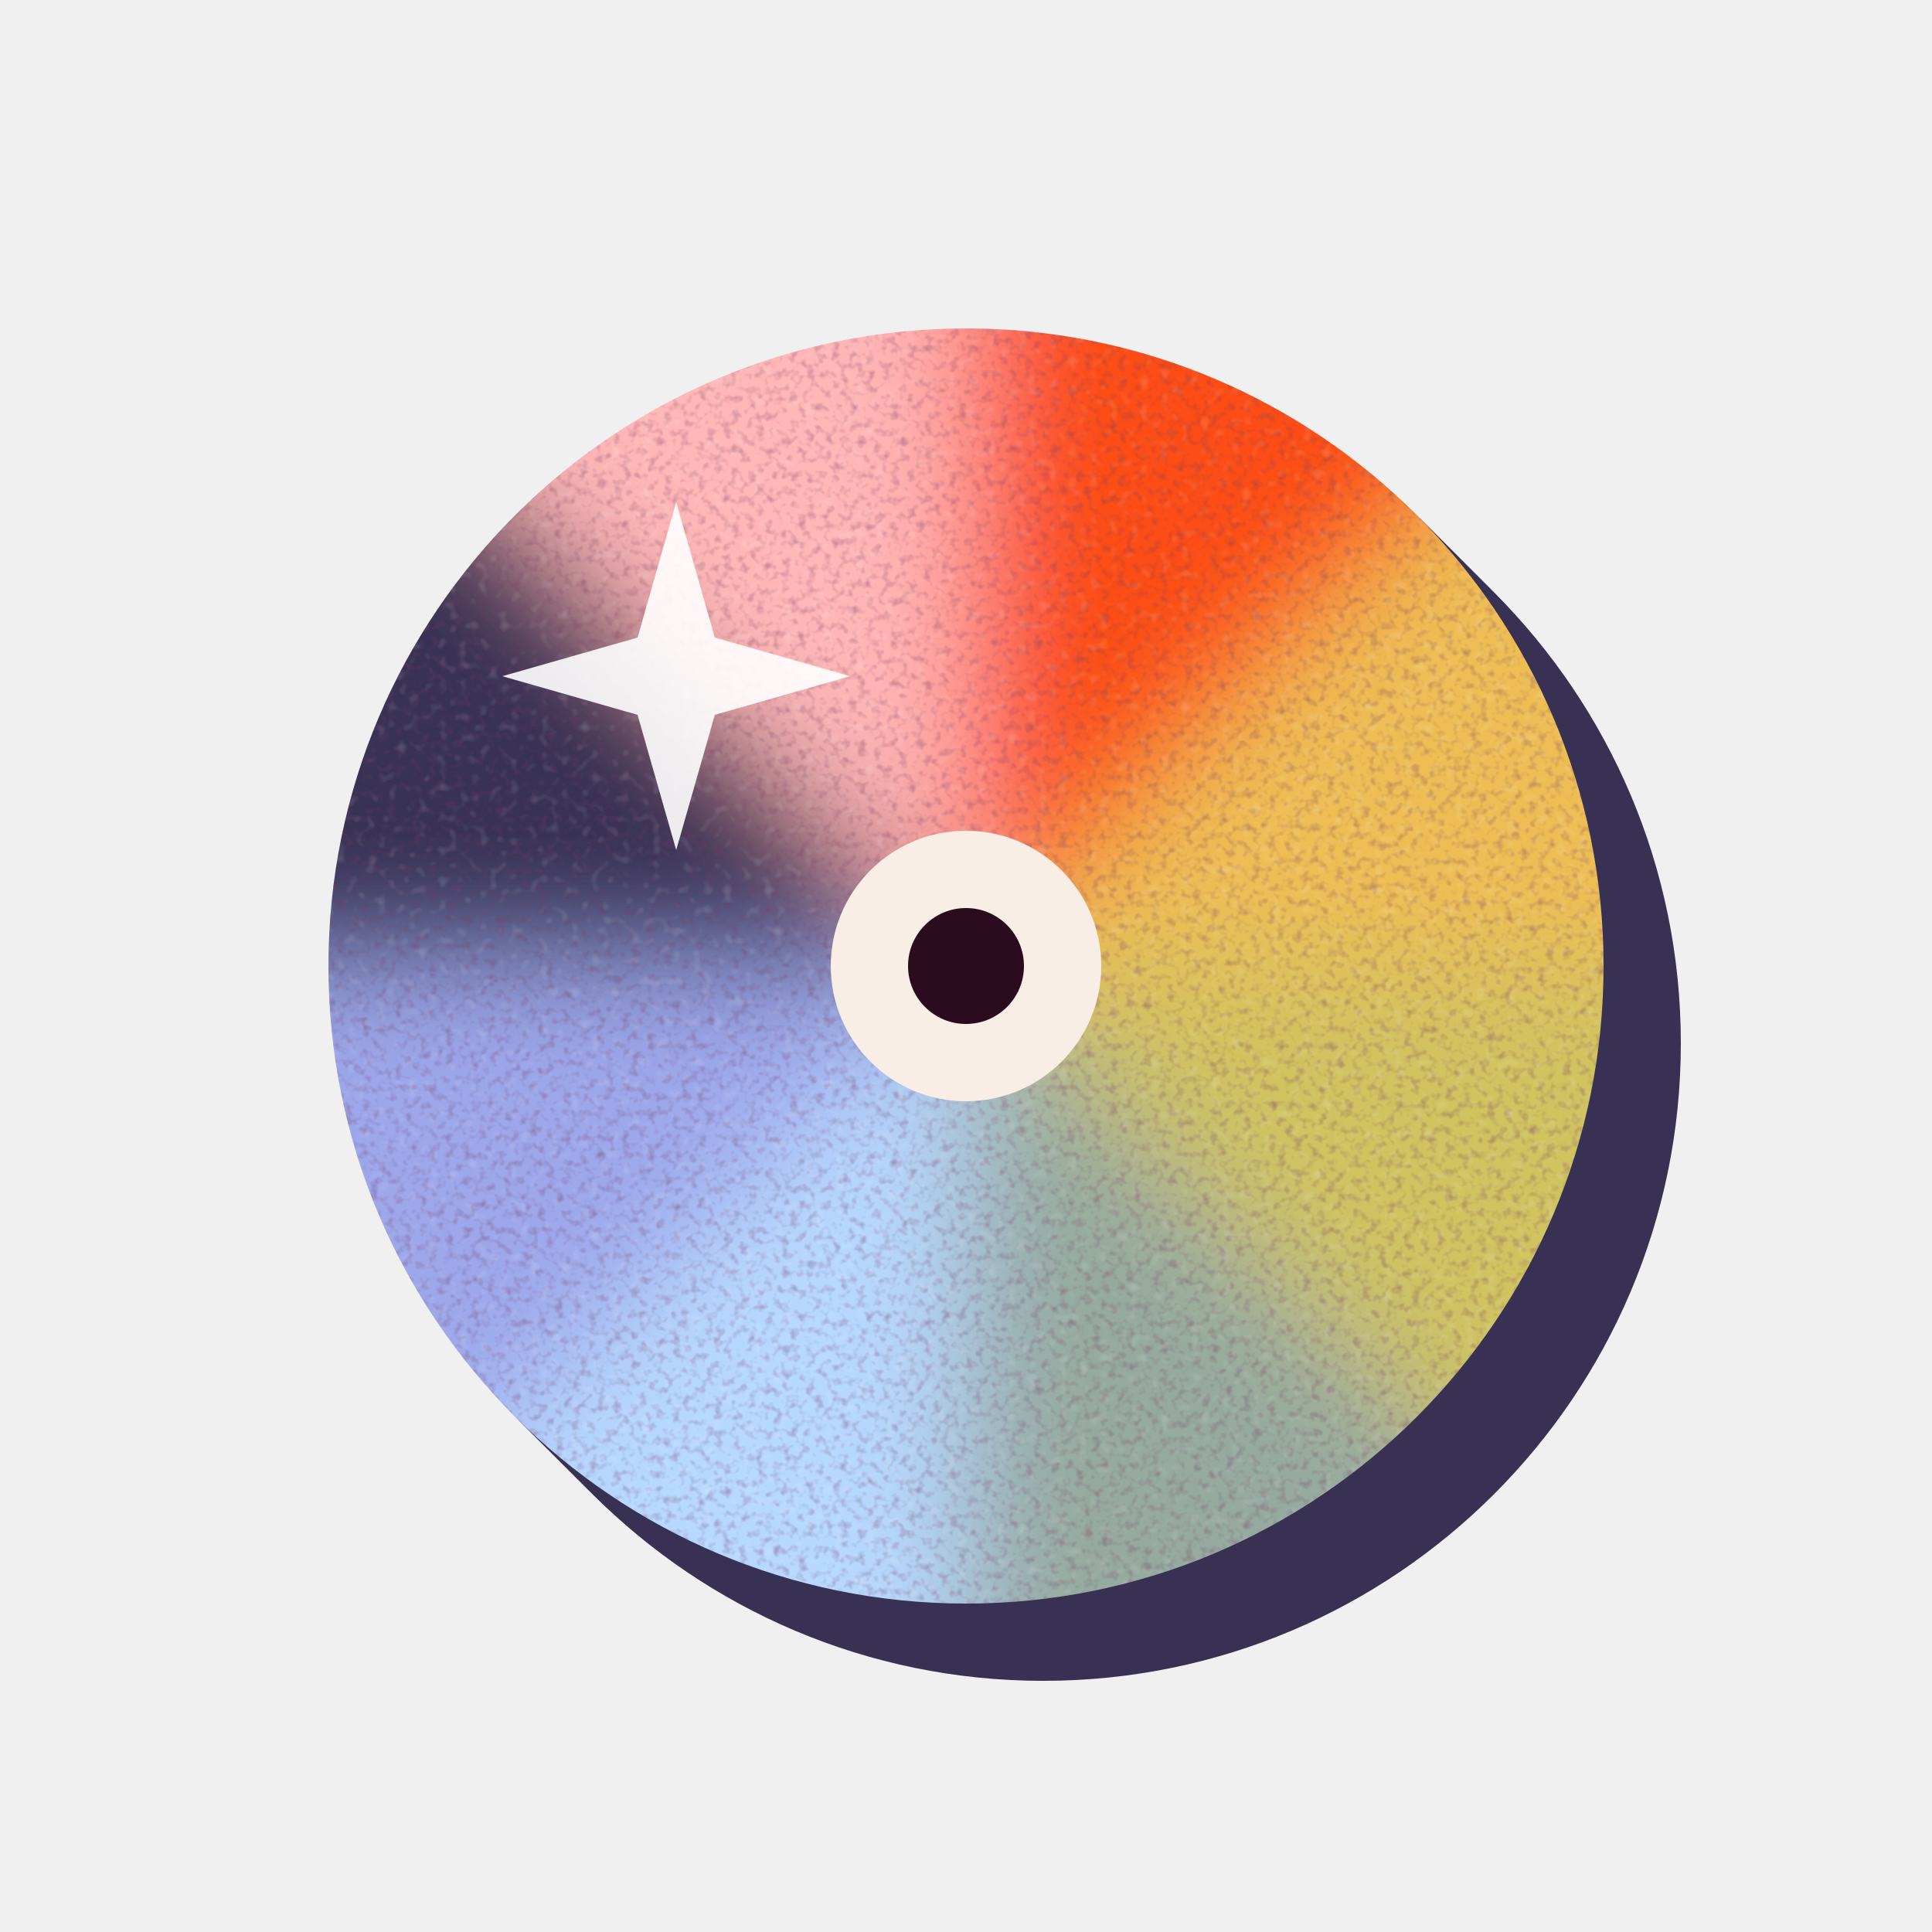
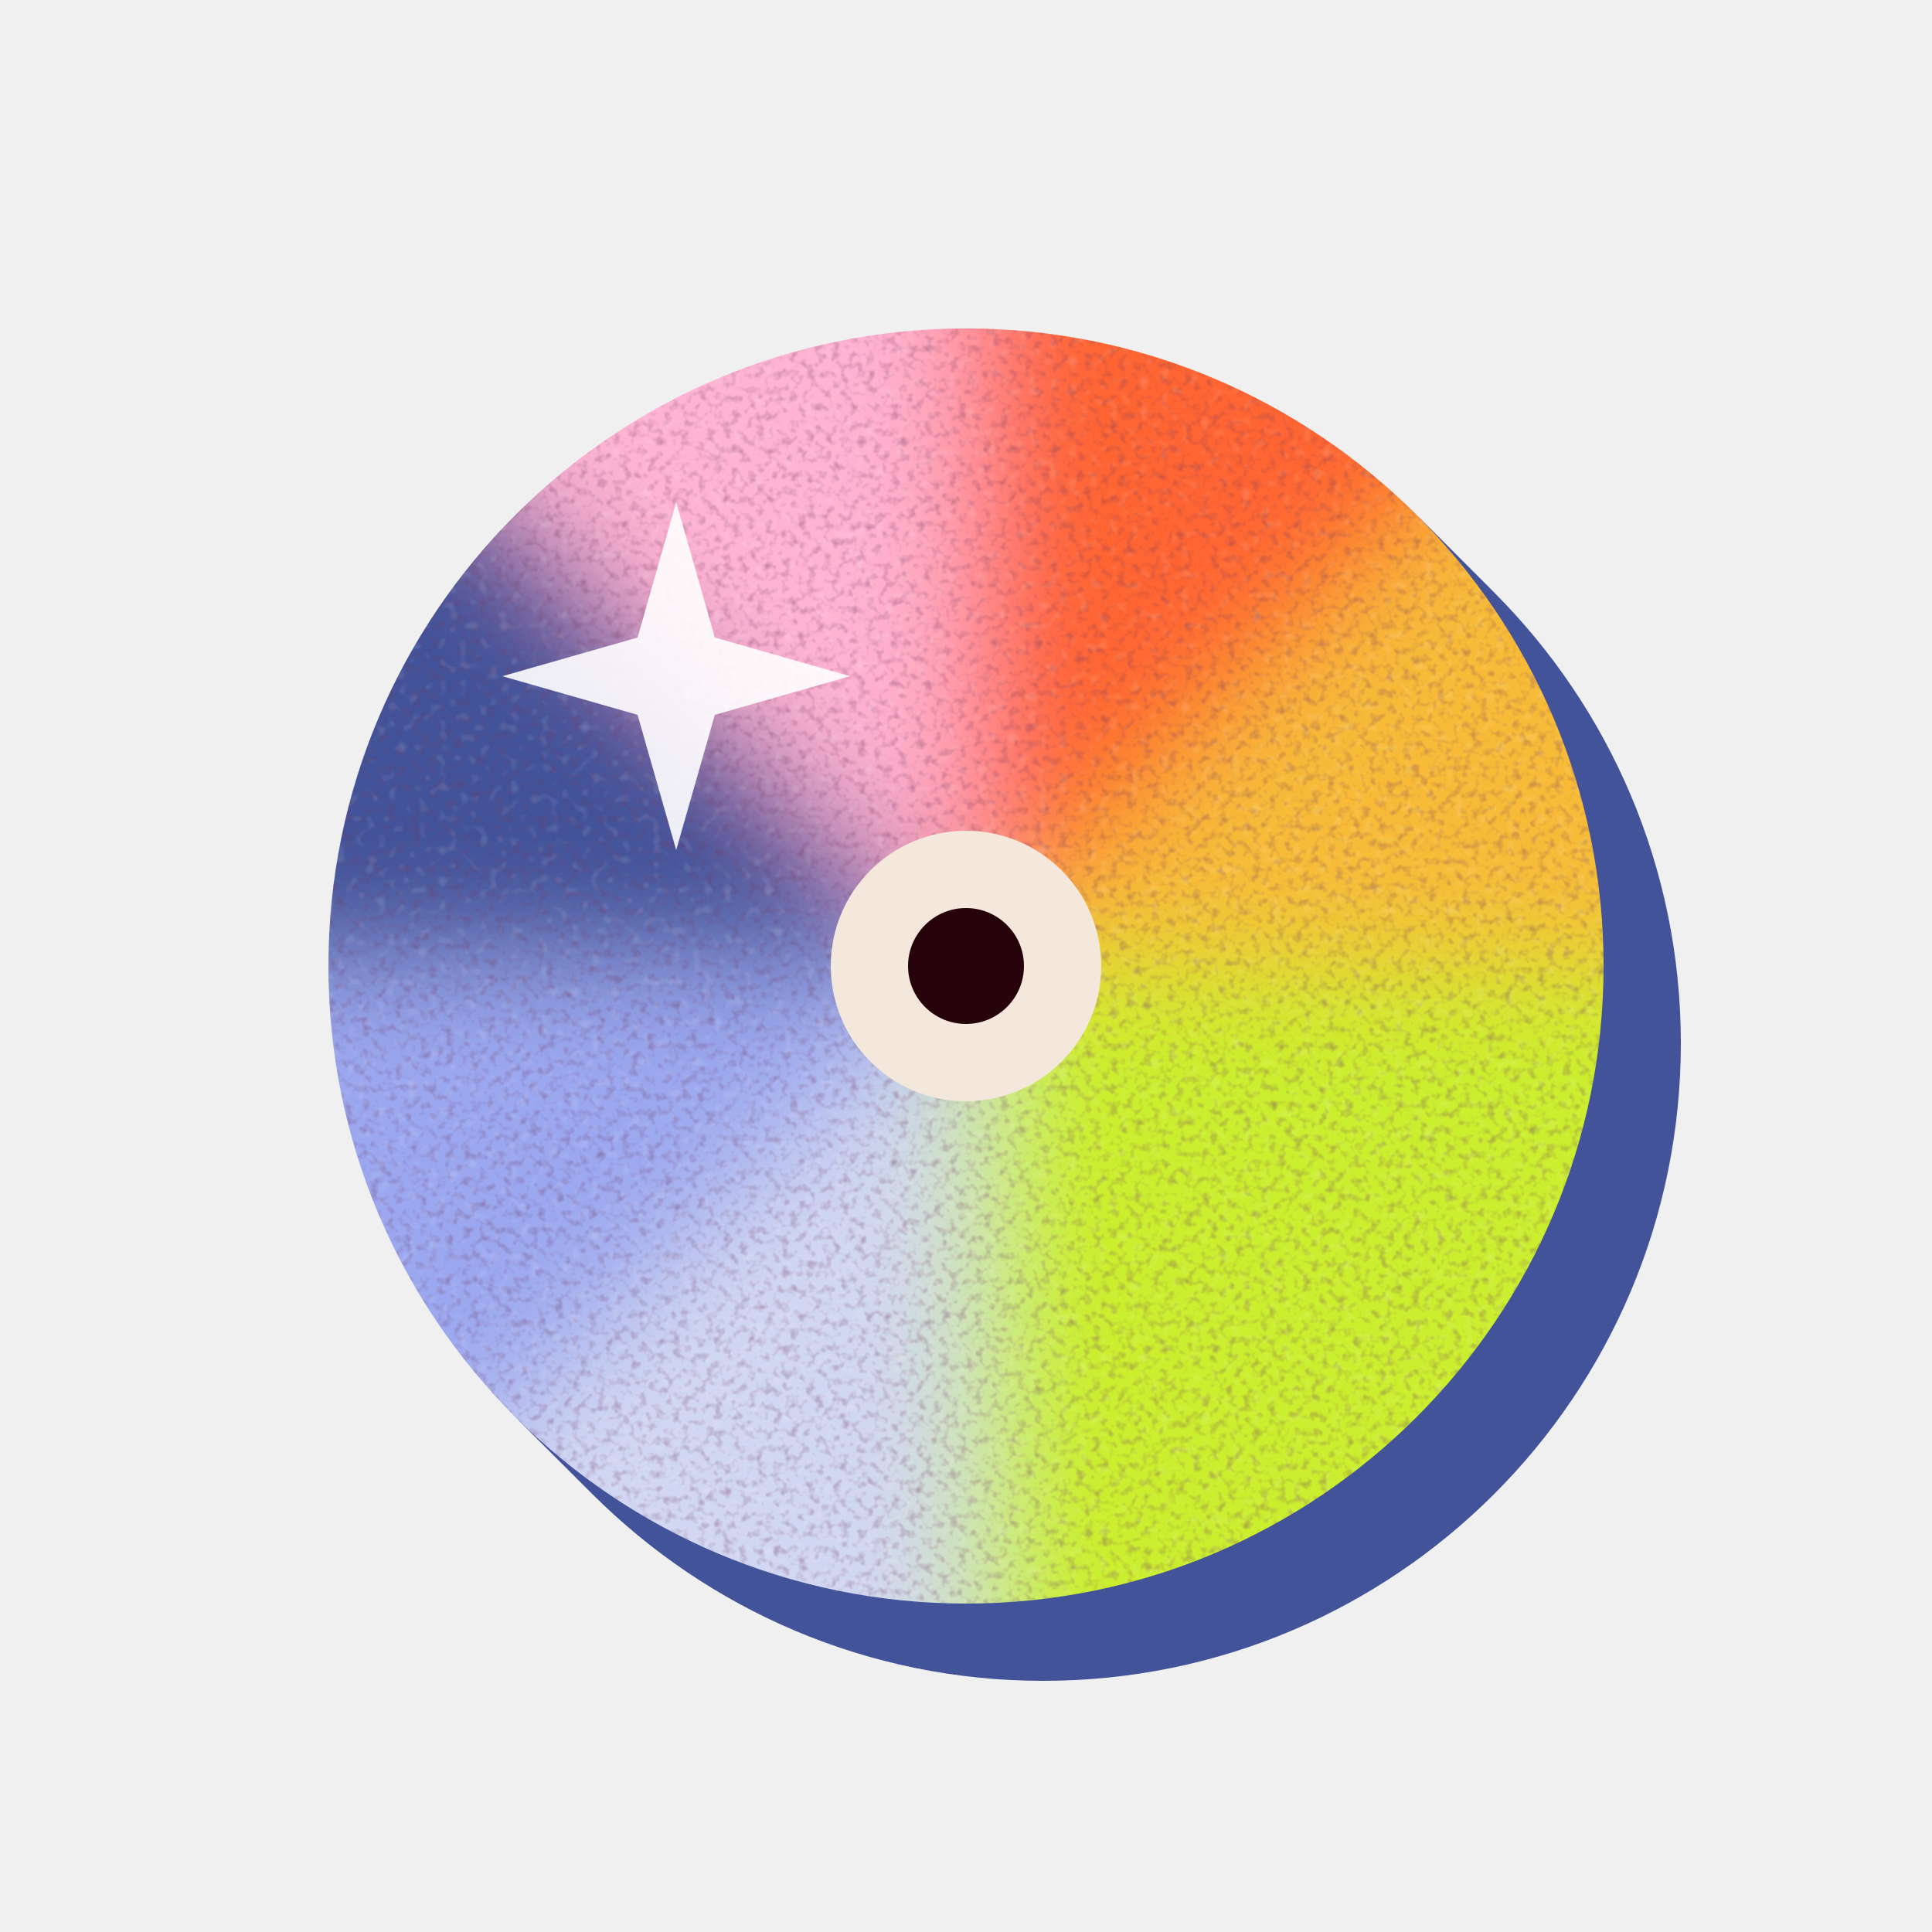
<svg xmlns="http://www.w3.org/2000/svg" viewBox="0 0 200 200" role="img" aria-label="Color disc, eight ways of seeing">
  <defs>
    <filter id="disco-blur" x="-50%" y="-50%" width="200%" height="200%">
      <feGaussianBlur stdDeviation="13" />
    </filter>
    <filter id="disco-blur2" x="-50%" y="-50%" width="200%" height="200%">
      <feGaussianBlur stdDeviation="6" />
    </filter>
    <filter id="disco-grao" x="0" y="0" width="100%" height="100%">
      <feTurbulence type="fractalNoise" baseFrequency="1.15" numOctaves="2" seed="7" result="n" />
      <feColorMatrix in="n" type="matrix" values="0 0 0 0 0.17  0 0 0 0 0.04  0 0 0 0 0.12  1.6 0 0 0 -0.78" />
    </filter>
    <filter id="disco-luz" x="0" y="0" width="100%" height="100%">
      <feTurbulence type="fractalNoise" baseFrequency="0.95" numOctaves="1" seed="11" result="n" />
      <feColorMatrix in="n" type="matrix" values="0 0 0 0 1  0 0 0 0 1  0 0 0 0 1  0 1.5 0 0 -0.85" />
    </filter>
  </defs>
-   <g transform="translate(8.00 8.00)" fill="#383154">
+   <g transform="translate(8.00 8.00)" fill="#425399">
    <circle cx="100" cy="100" r="66" />
  </g>
-   <g transform="translate(7.20 7.20)" fill="#383154">
+   <g transform="translate(7.20 7.20)" fill="#425399">
    <circle cx="100" cy="100" r="66" />
  </g>
-   <g transform="translate(6.40 6.40)" fill="#383154">
+   <g transform="translate(6.40 6.40)" fill="#425399">
    <circle cx="100" cy="100" r="66" />
  </g>
-   <g transform="translate(5.60 5.60)" fill="#383154">
+   <g transform="translate(5.60 5.60)" fill="#425399">
    <circle cx="100" cy="100" r="66" />
  </g>
-   <g transform="translate(4.80 4.80)" fill="#383154">
+   <g transform="translate(4.80 4.80)" fill="#425399">
    <circle cx="100" cy="100" r="66" />
  </g>
-   <g transform="translate(4.00 4.00)" fill="#383154">
+   <g transform="translate(4.00 4.00)" fill="#425399">
    <circle cx="100" cy="100" r="66" />
  </g>
-   <g transform="translate(3.20 3.20)" fill="#383154">
+   <g transform="translate(3.20 3.20)" fill="#425399">
    <circle cx="100" cy="100" r="66" />
  </g>
-   <g transform="translate(2.40 2.40)" fill="#383154">
+   <g transform="translate(2.40 2.40)" fill="#425399">
    <circle cx="100" cy="100" r="66" />
  </g>
-   <g transform="translate(1.60 1.60)" fill="#383154">
+   <g transform="translate(1.60 1.60)" fill="#425399">
    <circle cx="100" cy="100" r="66" />
  </g>
-   <g transform="translate(0.80 0.80)" fill="#383154">
+   <g transform="translate(0.80 0.80)" fill="#425399">
    <circle cx="100" cy="100" r="66" />
  </g>
  <clipPath id="disco-a">
    <circle cx="100" cy="100" r="66" />
  </clipPath>
  <g clip-path="url(#disco-a)">
    <g filter="url(#disco-blur2)">
-       <path d="M100 100L100.0 10.0A90 90 0 0 1 163.6 36.4Z" fill="#FC4D17" />
-       <path d="M100 100L163.6 36.4A90 90 0 0 1 190.0 100.0Z" fill="#EEBE55" />
-       <path d="M100 100L190.0 100.0A90 90 0 0 1 163.6 163.6Z" fill="#D0C360" />
-       <path d="M100 100L163.6 163.6A90 90 0 0 1 100.0 190.0Z" fill="#96AA9F" />
-       <path d="M100 100L100.0 190.0A90 90 0 0 1 36.4 163.6Z" fill="#B7D8FF" />
-       <path d="M100 100L36.4 163.6A90 90 0 0 1 10.0 100.0Z" fill="#9DA7EA" />
-       <path d="M100 100L10.0 100.0A90 90 0 0 1 36.4 36.4Z" fill="#383154" />
-       <path d="M100 100L36.4 36.4A90 90 0 0 1 100.0 10.0Z" fill="#FFB7B7" />
+       <path d="M100 100L100.0 10.0A90 90 0 0 1 163.6 36.4Z" fill="#FF6533" />
+       <path d="M100 100L163.6 36.4A90 90 0 0 1 190.0 100.0Z" fill="#F7BB39" />
+       <path d="M100 100L190.0 100.0A90 90 0 0 1 163.6 163.6Z" fill="#CBEE2F" />
+       <path d="M100 100L163.6 163.6A90 90 0 0 1 100.0 190.0Z" fill="#CBEE2F" />
+       <path d="M100 100L100.0 190.0A90 90 0 0 1 36.4 163.6Z" fill="#D1D7F2" />
+       <path d="M100 100L36.4 163.6A90 90 0 0 1 10.0 100.0Z" fill="#9BA8EF" />
+       <path d="M100 100L10.0 100.0A90 90 0 0 1 36.4 36.4Z" fill="#425399" />
+       <path d="M100 100L36.4 36.4A90 90 0 0 1 100.0 10.0Z" fill="#FEB3D2" />
    </g>
    <rect width="200" height="200" filter="url(#disco-grao)" opacity=".55" />
    <rect width="200" height="200" filter="url(#disco-luz)" opacity=".35" />
  </g>
-   <circle cx="100" cy="100" r="14" fill="#F9EEE5" />
-   <circle cx="100" cy="100" r="6" fill="#2B0B1E" />
+   <circle cx="100" cy="100" r="14" fill="#F4E7DC" />
+   <circle cx="100" cy="100" r="6" fill="#26030A" />
  <path d="M70 52 L74 66 L88 70 L74 74 L70 88 L66 74 L52 70 L66 66Z" fill="#FFFFFF" opacity=".9" />
</svg>
